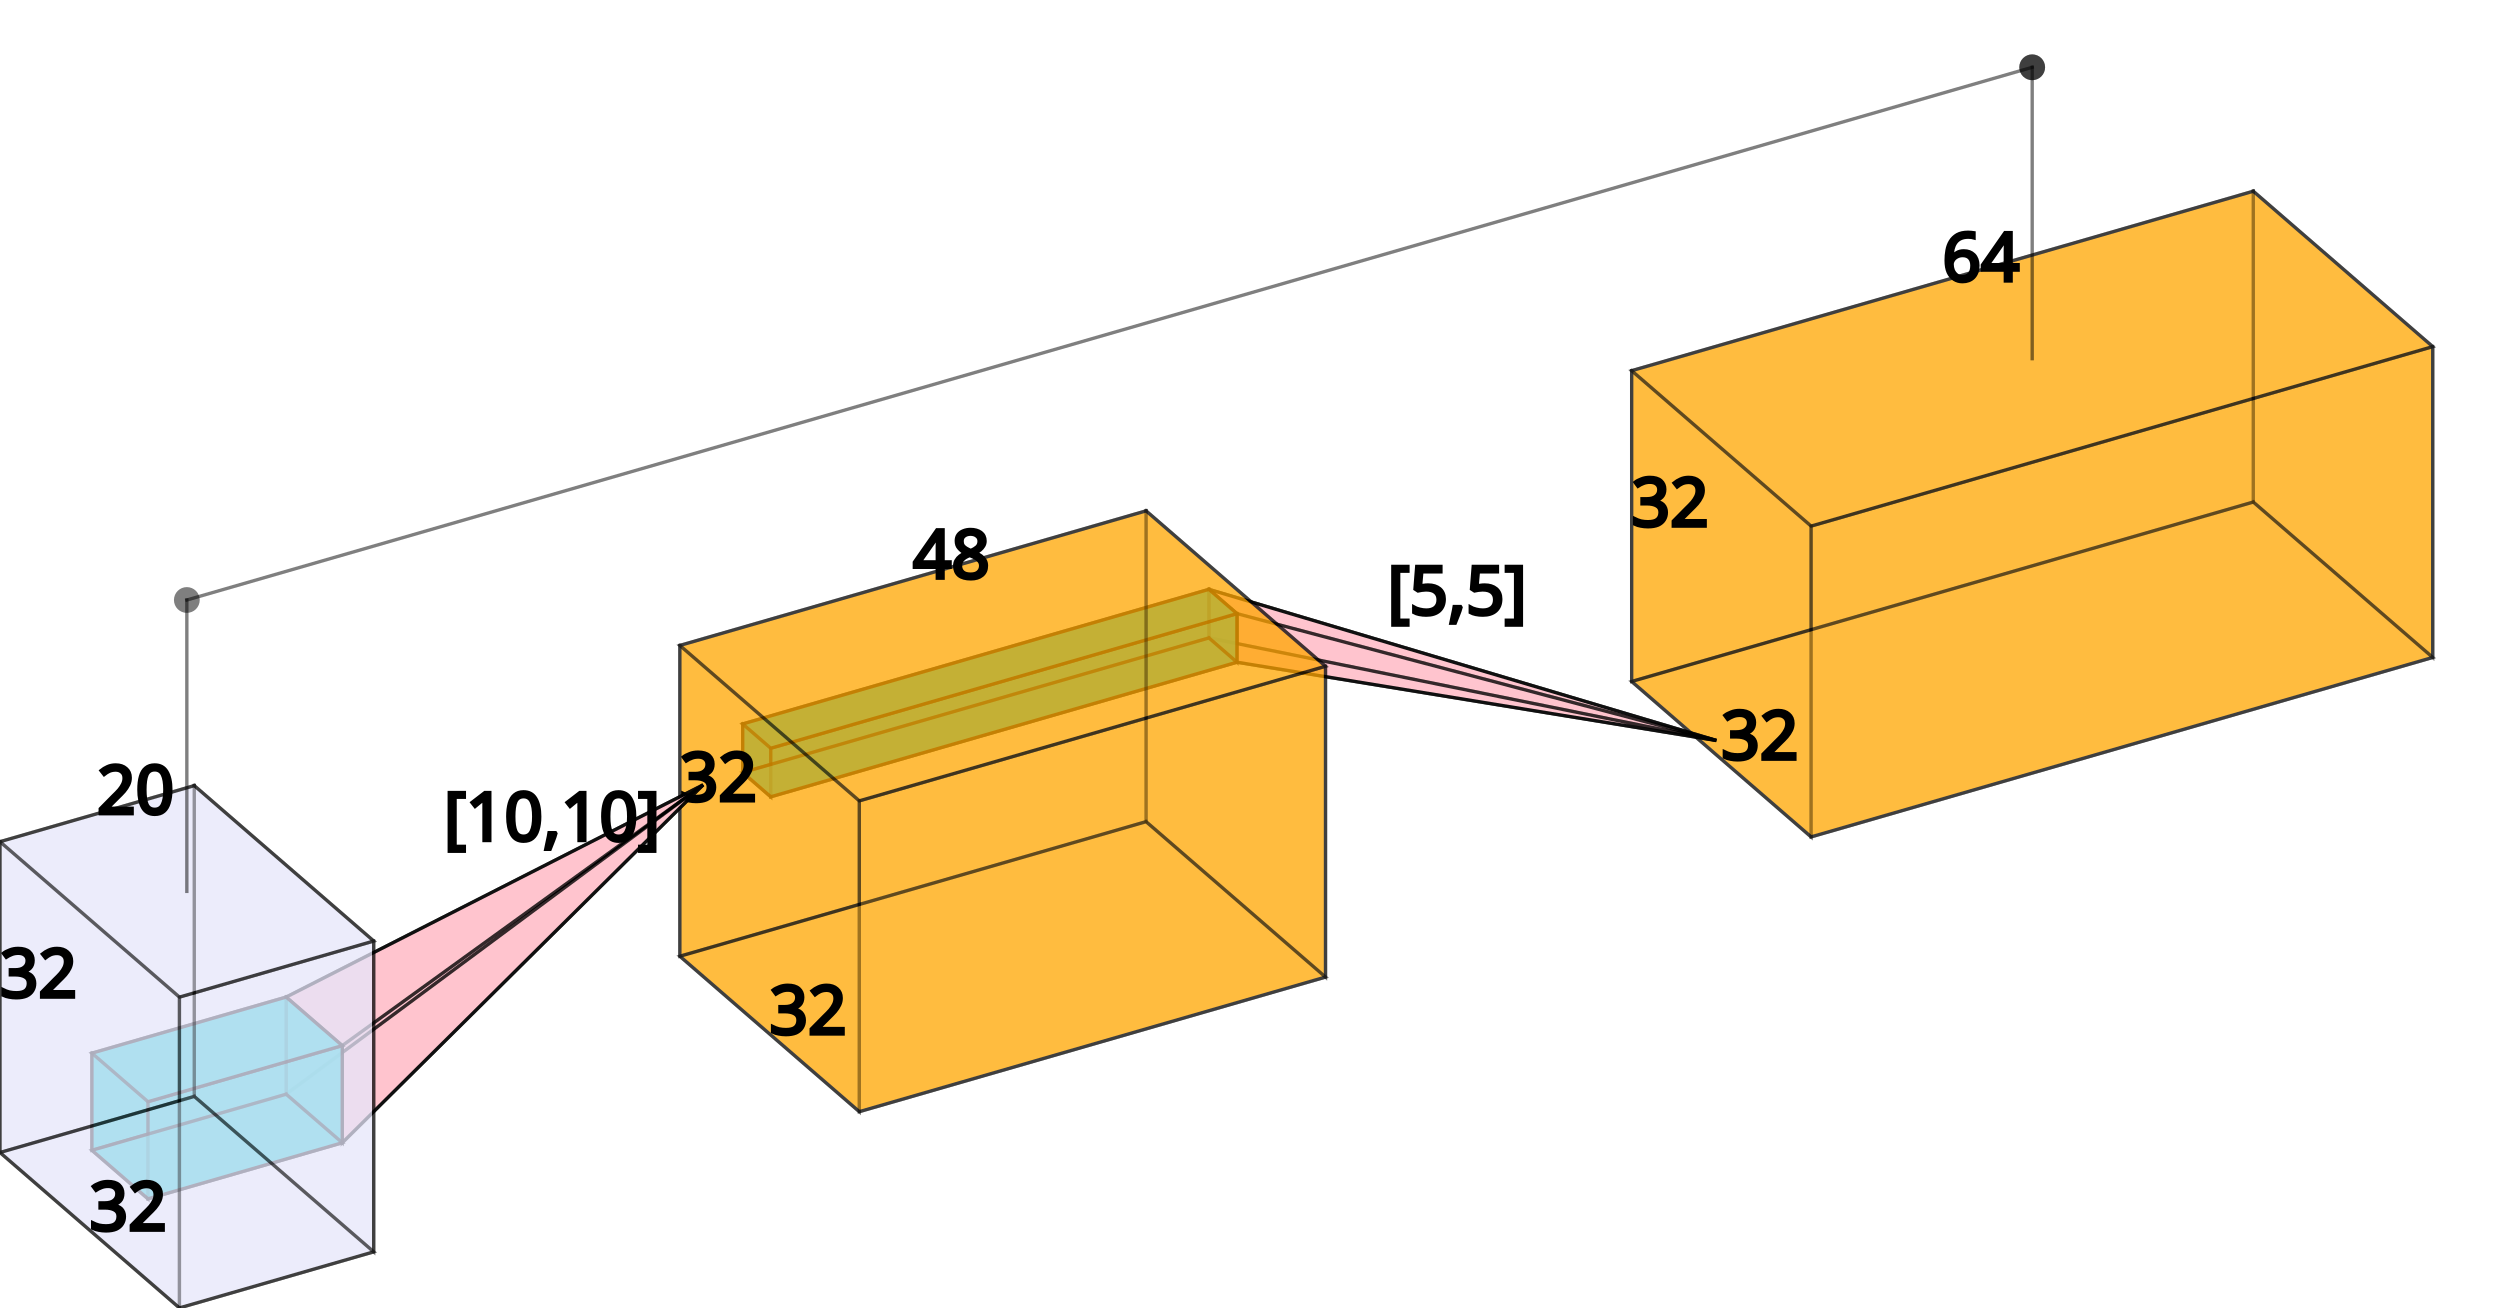
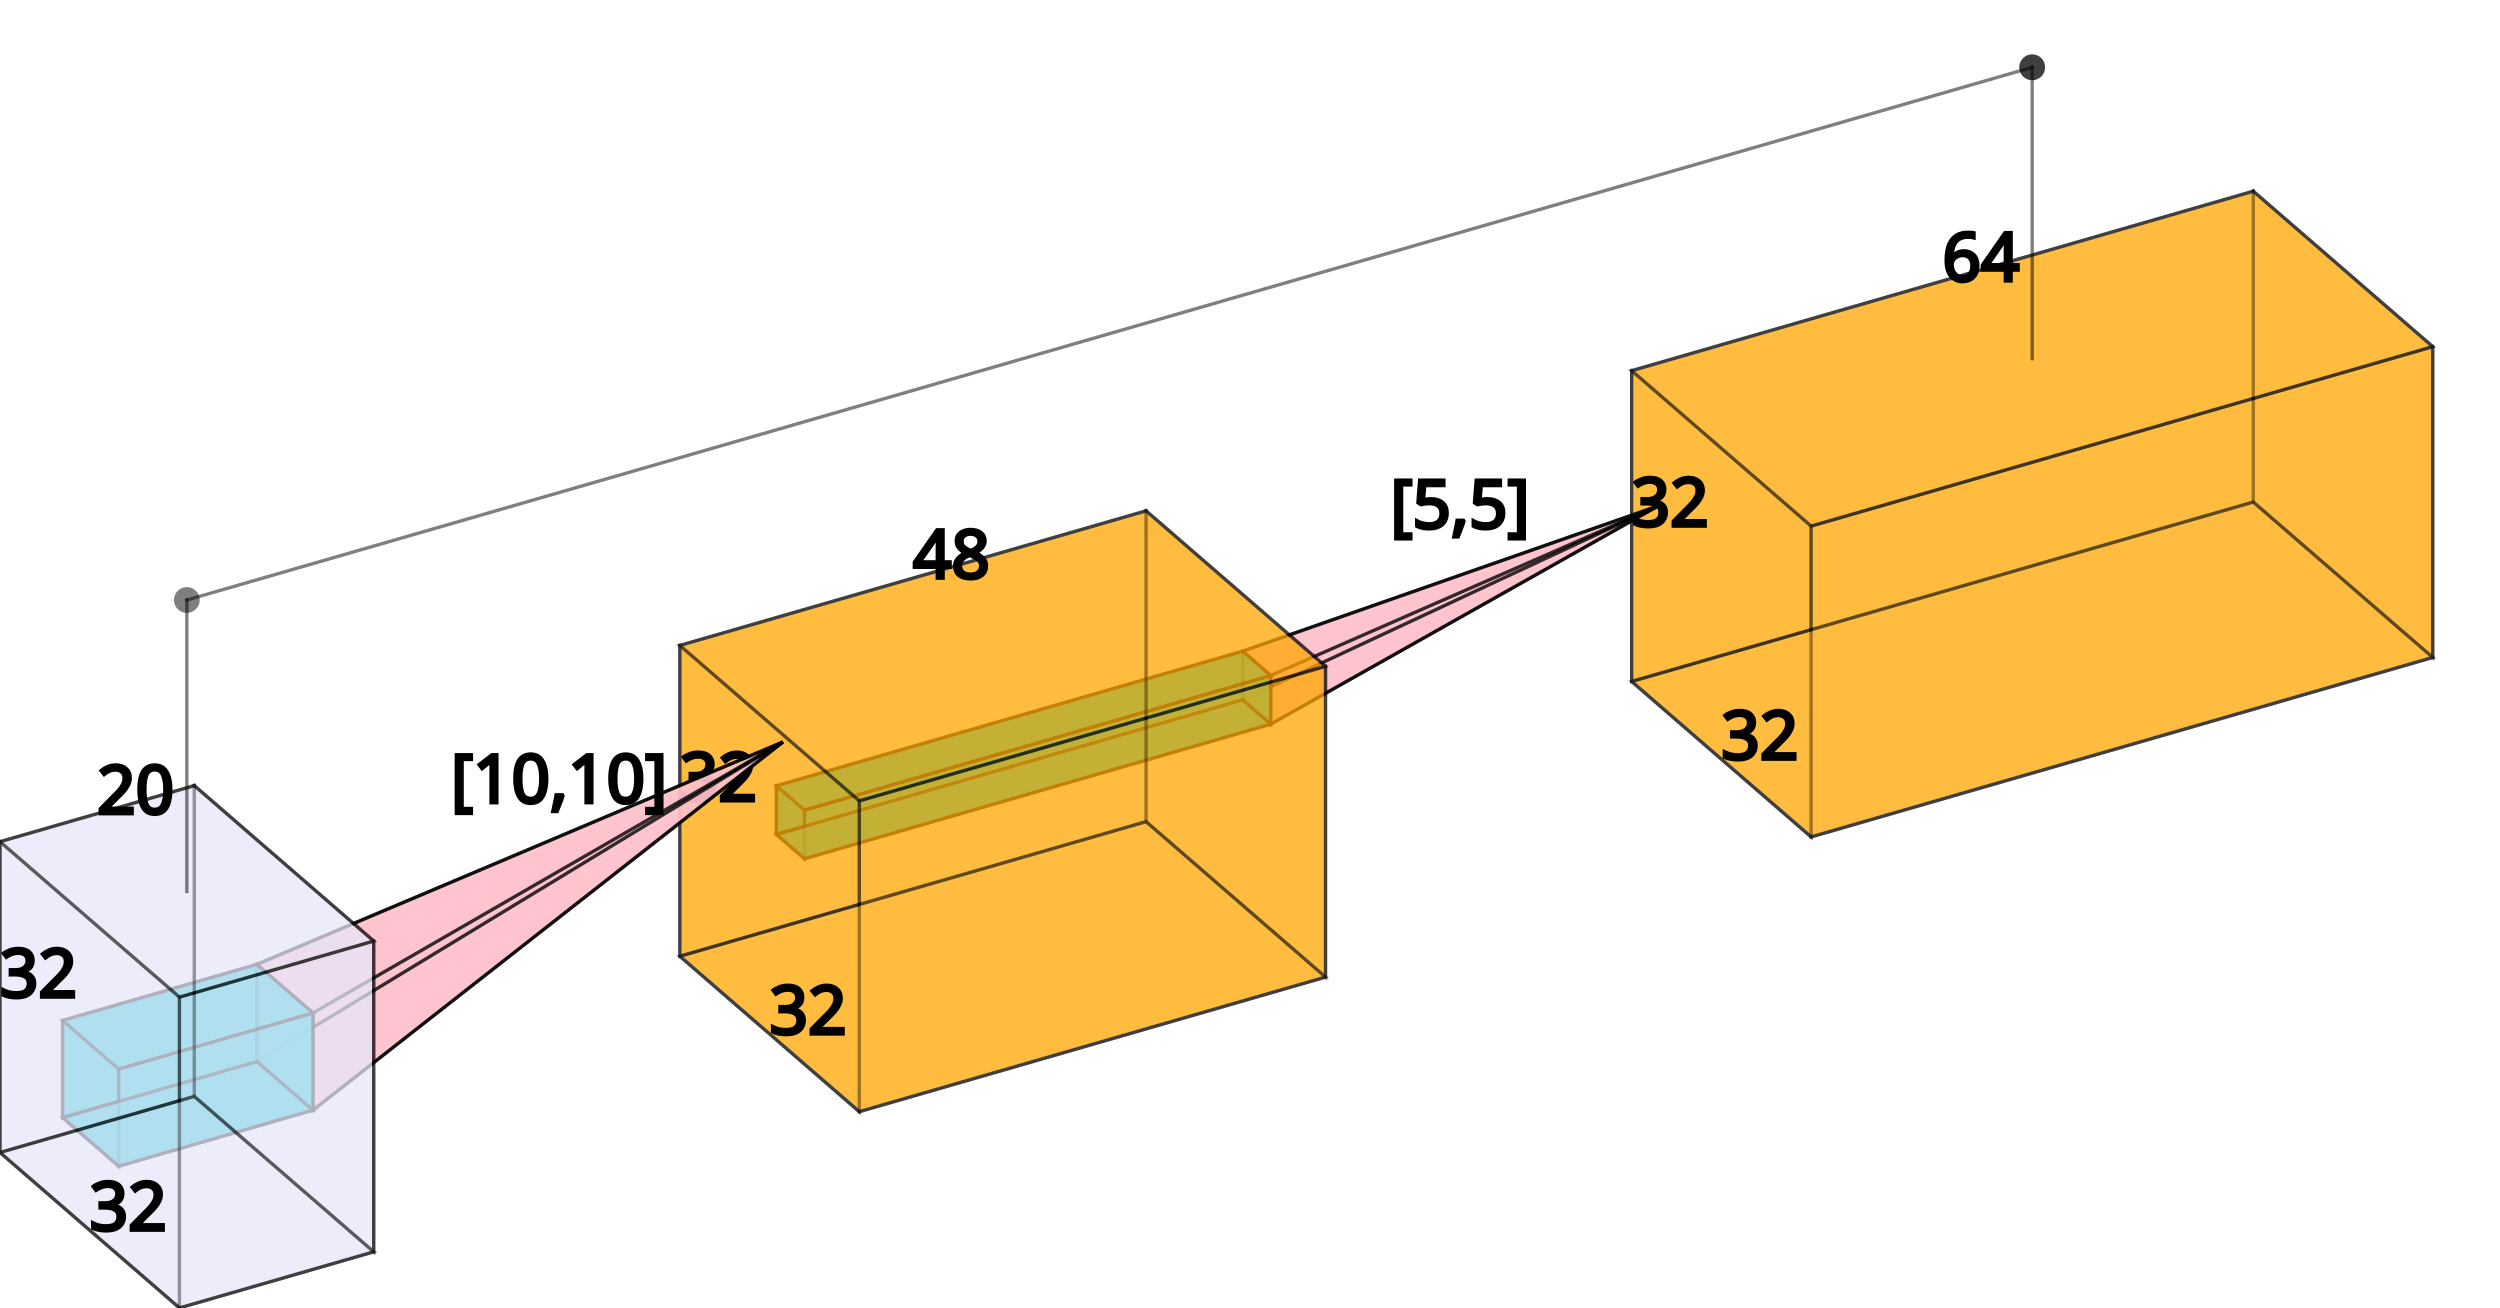
<svg xmlns="http://www.w3.org/2000/svg" width="100%" height="100%" viewBox="-108.459 -68.847 222.918 116.622">
  <g stroke="black" stroke-width="0.3">
    <path opacity="0.5" fill="orange" d="M92.459 -51.794 L108.459 -37.938 L108.459 -10.225 L92.459 -24.081 L92.459 -51.794" stroke-linecap="square" />
    <path opacity="0.5" fill="orange" d="M37.033 -35.794 L53.033 -21.938 L53.033 5.775 L37.033 -8.081 L37.033 -35.794" stroke-linecap="square" />
    <path opacity="0.5" fill="orange" d="M92.459 -51.794 L37.033 -35.794 L37.033 -8.081 L92.459 -24.081 L92.459 -51.794" stroke-linecap="square" />
    <path opacity="0.5" fill="orange" d="M108.459 -37.938 L53.033 -21.938 L53.033 5.775 L108.459 -10.225 L108.459 -37.938" stroke-linecap="square" />
    <path opacity="0.5" fill="orange" d="M92.459 -51.794 L108.459 -37.938 L53.033 -21.938 L37.033 -35.794 L92.459 -51.794" stroke-linecap="square" />
    <path opacity="0.5" fill="orange" d="M92.459 -24.081 L108.459 -10.225 L53.033 5.775 L37.033 -8.081 L92.459 -24.081" stroke-linecap="square" />
    <text style="fill:black;font-family:calibri;font-size:6" x="37.033" y="-21.938">32</text>
    <text style="fill:black;font-family:calibri;font-size:6" x="45.033" y="-1.153">32</text>
    <text style="fill:black;font-family:calibri;font-size:6" x="64.746" y="-43.794">64</text>
    <path opacity="0.5" stroke="black" d="M72.746 -36.866 L72.746 -62.847" stroke-linecap="square" />
    <circle opacity="0.5" cx="72.746" cy="-62.847" r="1" fill="black" />
-     <path opacity="0.75" fill="pink" d="M-0.664 -16.295 L1.836 -14.13 L44.585 -2.82 L-0.664 -16.295" />
-     <path opacity="0.75" fill="pink" d="M-0.664 -16.295 L-0.664 -11.965 L44.585 -2.82 L-0.664 -16.295" />
-     <path opacity="0.75" fill="pink" d="M1.836 -14.13 L1.836 -9.8 L44.585 -2.82 L1.836 -14.13" />
-     <path opacity="0.75" fill="pink" d="M-0.664 -11.965 L1.836 -9.8 L44.585 -2.82 L-0.664 -11.965" />
-     <text style="fill:black;font-family:calibri;font-size:6" x="15.252" y="-14.057">[5,5]</text>
-     <path opacity="0.75" fill="darkturquoise" d="M-0.664 -16.295 L1.836 -14.13 L1.836 -9.8 L-0.664 -11.965 L-0.664 -16.295" stroke-linecap="square" />
-     <path opacity="0.75" fill="darkturquoise" d="M-42.233 -4.295 L-39.733 -2.13 L-39.733 2.2 L-42.233 0.035 L-42.233 -4.295" stroke-linecap="square" />
-     <path opacity="0.75" fill="darkturquoise" d="M-0.664 -16.295 L-42.233 -4.295 L-42.233 0.035 L-0.664 -11.965 L-0.664 -16.295" stroke-linecap="square" />
-     <path opacity="0.75" fill="darkturquoise" d="M1.836 -14.13 L-39.733 -2.13 L-39.733 2.2 L1.836 -9.8 L1.836 -14.13" stroke-linecap="square" />
-     <path opacity="0.75" fill="darkturquoise" d="M-0.664 -16.295 L1.836 -14.13 L-39.733 -2.13 L-42.233 -4.295 L-0.664 -16.295" stroke-linecap="square" />
-     <path opacity="0.75" fill="darkturquoise" d="M-0.664 -11.965 L1.836 -9.8 L-39.733 2.2 L-42.233 0.035 L-0.664 -11.965" stroke-linecap="square" />
+     <path opacity="0.75" fill="pink" d="M2.343 -10.775 L4.843 -8.61 L39.365 -23.724 L2.343 -10.775" />
+     <path opacity="0.75" fill="pink" d="M2.343 -10.775 L2.343 -6.445 L39.365 -23.724 L2.343 -10.775" />
+     <path opacity="0.75" fill="pink" d="M4.843 -8.61 L4.843 -4.28 L39.365 -23.724 L4.843 -8.61" />
+     <path opacity="0.75" fill="pink" d="M2.343 -6.445 L4.843 -4.28 L39.365 -23.724 L2.343 -6.445" />
+     <text style="fill:black;font-family:calibri;font-size:6" x="15.517" y="-21.749">[5,5]</text>
+     <path opacity="0.75" fill="darkturquoise" d="M2.343 -10.775 L4.843 -8.61 L4.843 -4.28 L2.343 -6.445 L2.343 -10.775" stroke-linecap="square" />
+     <path opacity="0.75" fill="darkturquoise" d="M-39.226 1.225 L-36.726 3.39 L-36.726 7.72 L-39.226 5.555 L-39.226 1.225" stroke-linecap="square" />
+     <path opacity="0.75" fill="darkturquoise" d="M2.343 -10.775 L-39.226 1.225 L-39.226 5.555 L2.343 -6.445 L2.343 -10.775" stroke-linecap="square" />
+     <path opacity="0.75" fill="darkturquoise" d="M4.843 -8.61 L-36.726 3.39 L-36.726 7.72 L4.843 -4.28 L4.843 -8.61" stroke-linecap="square" />
+     <path opacity="0.75" fill="darkturquoise" d="M2.343 -10.775 L4.843 -8.61 L-36.726 3.39 L-39.226 1.225 L2.343 -10.775" stroke-linecap="square" />
+     <path opacity="0.75" fill="darkturquoise" d="M2.343 -6.445 L4.843 -4.28 L-36.726 7.72 L-39.226 5.555 L2.343 -6.445" stroke-linecap="square" />
    <path opacity="0.5" fill="orange" d="M-6.268 -23.294 L9.732 -9.438 L9.732 18.275 L-6.268 4.419 L-6.268 -23.294" stroke-linecap="square" />
    <path opacity="0.5" fill="orange" d="M-47.837 -11.294 L-31.837 2.562 L-31.837 30.275 L-47.837 16.419 L-47.837 -11.294" stroke-linecap="square" />
    <path opacity="0.5" fill="orange" d="M-6.268 -23.294 L-47.837 -11.294 L-47.837 16.419 L-6.268 4.419 L-6.268 -23.294" stroke-linecap="square" />
    <path opacity="0.5" fill="orange" d="M9.732 -9.438 L-31.837 2.562 L-31.837 30.275 L9.732 18.275 L9.732 -9.438" stroke-linecap="square" />
    <path opacity="0.5" fill="orange" d="M-6.268 -23.294 L9.732 -9.438 L-31.837 2.562 L-47.837 -11.294 L-6.268 -23.294" stroke-linecap="square" />
    <path opacity="0.5" fill="orange" d="M-6.268 4.419 L9.732 18.275 L-31.837 30.275 L-47.837 16.419 L-6.268 4.419" stroke-linecap="square" />
    <text style="fill:black;font-family:calibri;font-size:6" x="-47.837" y="2.562">32</text>
    <text style="fill:black;font-family:calibri;font-size:6" x="-39.837" y="23.347">32</text>
    <text style="fill:black;font-family:calibri;font-size:6" x="-27.053" y="-17.294">48</text>
    <path opacity="0.5" stroke="black" d="M-91.799 -15.347 L72.746 -62.847" stroke-linecap="square" />
    <circle opacity="0.5" cx="72.746" cy="-62.847" r="1" fill="black" />
-     <path opacity="0.75" fill="pink" d="M-82.942 20.06 L-77.942 24.39 L-45.765 1.14 L-82.942 20.06" />
-     <path opacity="0.75" fill="pink" d="M-82.942 20.06 L-82.942 28.72 L-45.765 1.14 L-82.942 20.06" />
-     <path opacity="0.75" fill="pink" d="M-77.942 24.39 L-77.942 33.05 L-45.765 1.14 L-77.942 24.39" />
-     <path opacity="0.75" fill="pink" d="M-82.942 28.72 L-77.942 33.05 L-45.765 1.14 L-82.942 28.72" />
-     <text style="fill:black;font-family:calibri;font-size:6" x="-68.883" y="6.1">[10,10]</text>
-     <path opacity="0.75" fill="darkturquoise" d="M-82.942 20.06 L-77.942 24.39 L-77.942 33.05 L-82.942 28.72 L-82.942 20.06" stroke-linecap="square" />
-     <path opacity="0.75" fill="darkturquoise" d="M-100.263 25.06 L-95.263 29.39 L-95.263 38.05 L-100.263 33.72 L-100.263 25.06" stroke-linecap="square" />
-     <path opacity="0.75" fill="darkturquoise" d="M-82.942 20.06 L-100.263 25.06 L-100.263 33.72 L-82.942 28.72 L-82.942 20.06" stroke-linecap="square" />
-     <path opacity="0.75" fill="darkturquoise" d="M-77.942 24.39 L-95.263 29.39 L-95.263 38.05 L-77.942 33.05 L-77.942 24.39" stroke-linecap="square" />
-     <path opacity="0.75" fill="darkturquoise" d="M-82.942 20.06 L-77.942 24.39 L-95.263 29.39 L-100.263 25.06 L-82.942 20.06" stroke-linecap="square" />
-     <path opacity="0.75" fill="darkturquoise" d="M-82.942 28.72 L-77.942 33.05 L-95.263 38.05 L-100.263 33.72 L-82.942 28.72" stroke-linecap="square" />
+     <path opacity="0.75" fill="pink" d="M-85.553 17.147 L-80.553 21.477 L-38.65 -2.687 L-85.553 17.147" />
+     <path opacity="0.75" fill="pink" d="M-85.553 17.147 L-85.553 25.808 L-38.65 -2.687 L-85.553 17.147" />
+     <path opacity="0.75" fill="pink" d="M-80.553 21.477 L-80.553 30.138 L-38.65 -2.687 L-80.553 21.477" />
+     <path opacity="0.75" fill="pink" d="M-85.553 25.808 L-80.553 30.138 L-38.65 -2.687 L-85.553 25.808" />
+     <text style="fill:black;font-family:calibri;font-size:6" x="-68.252" y="2.73">[10,10]</text>
+     <path opacity="0.75" fill="darkturquoise" d="M-85.553 17.147 L-80.553 21.477 L-80.553 30.138 L-85.553 25.808 L-85.553 17.147" stroke-linecap="square" />
+     <path opacity="0.75" fill="darkturquoise" d="M-102.874 22.147 L-97.874 26.477 L-97.874 35.138 L-102.874 30.808 L-102.874 22.147" stroke-linecap="square" />
+     <path opacity="0.75" fill="darkturquoise" d="M-85.553 17.147 L-102.874 22.147 L-102.874 30.808 L-85.553 25.808 L-85.553 17.147" stroke-linecap="square" />
+     <path opacity="0.75" fill="darkturquoise" d="M-80.553 21.477 L-97.874 26.477 L-97.874 35.138 L-80.553 30.138 L-80.553 21.477" stroke-linecap="square" />
+     <path opacity="0.75" fill="darkturquoise" d="M-85.553 17.147 L-80.553 21.477 L-97.874 26.477 L-102.874 22.147 L-85.553 17.147" stroke-linecap="square" />
+     <path opacity="0.75" fill="darkturquoise" d="M-85.553 25.808 L-80.553 30.138 L-97.874 35.138 L-102.874 30.808 L-85.553 25.808" stroke-linecap="square" />
    <path opacity="0.5" fill="lavender" d="M-91.138 1.206 L-75.138 15.062 L-75.138 42.775 L-91.138 28.919 L-91.138 1.206" stroke-linecap="square" />
    <path opacity="0.5" fill="lavender" d="M-108.459 6.206 L-92.459 20.062 L-92.459 47.775 L-108.459 33.919 L-108.459 6.206" stroke-linecap="square" />
    <path opacity="0.5" fill="lavender" d="M-91.138 1.206 L-108.459 6.206 L-108.459 33.919 L-91.138 28.919 L-91.138 1.206" stroke-linecap="square" />
    <path opacity="0.5" fill="lavender" d="M-75.138 15.062 L-92.459 20.062 L-92.459 47.775 L-75.138 42.775 L-75.138 15.062" stroke-linecap="square" />
    <path opacity="0.5" fill="lavender" d="M-91.138 1.206 L-75.138 15.062 L-92.459 20.062 L-108.459 6.206 L-91.138 1.206" stroke-linecap="square" />
    <path opacity="0.5" fill="lavender" d="M-91.138 28.919 L-75.138 42.775 L-92.459 47.775 L-108.459 33.919 L-91.138 28.919" stroke-linecap="square" />
    <text style="fill:black;font-family:calibri;font-size:6" x="-108.459" y="20.062">32</text>
    <text style="fill:black;font-family:calibri;font-size:6" x="-100.459" y="40.847">32</text>
    <text style="fill:black;font-family:calibri;font-size:6" x="-99.799" y="3.706">20</text>
    <path opacity="0.5" stroke="black" d="M-91.799 10.634 L-91.799 -15.347" stroke-linecap="square" />
    <circle opacity="0.5" cx="-91.799" cy="-15.347" r="1" fill="black" />
  </g>
</svg>
